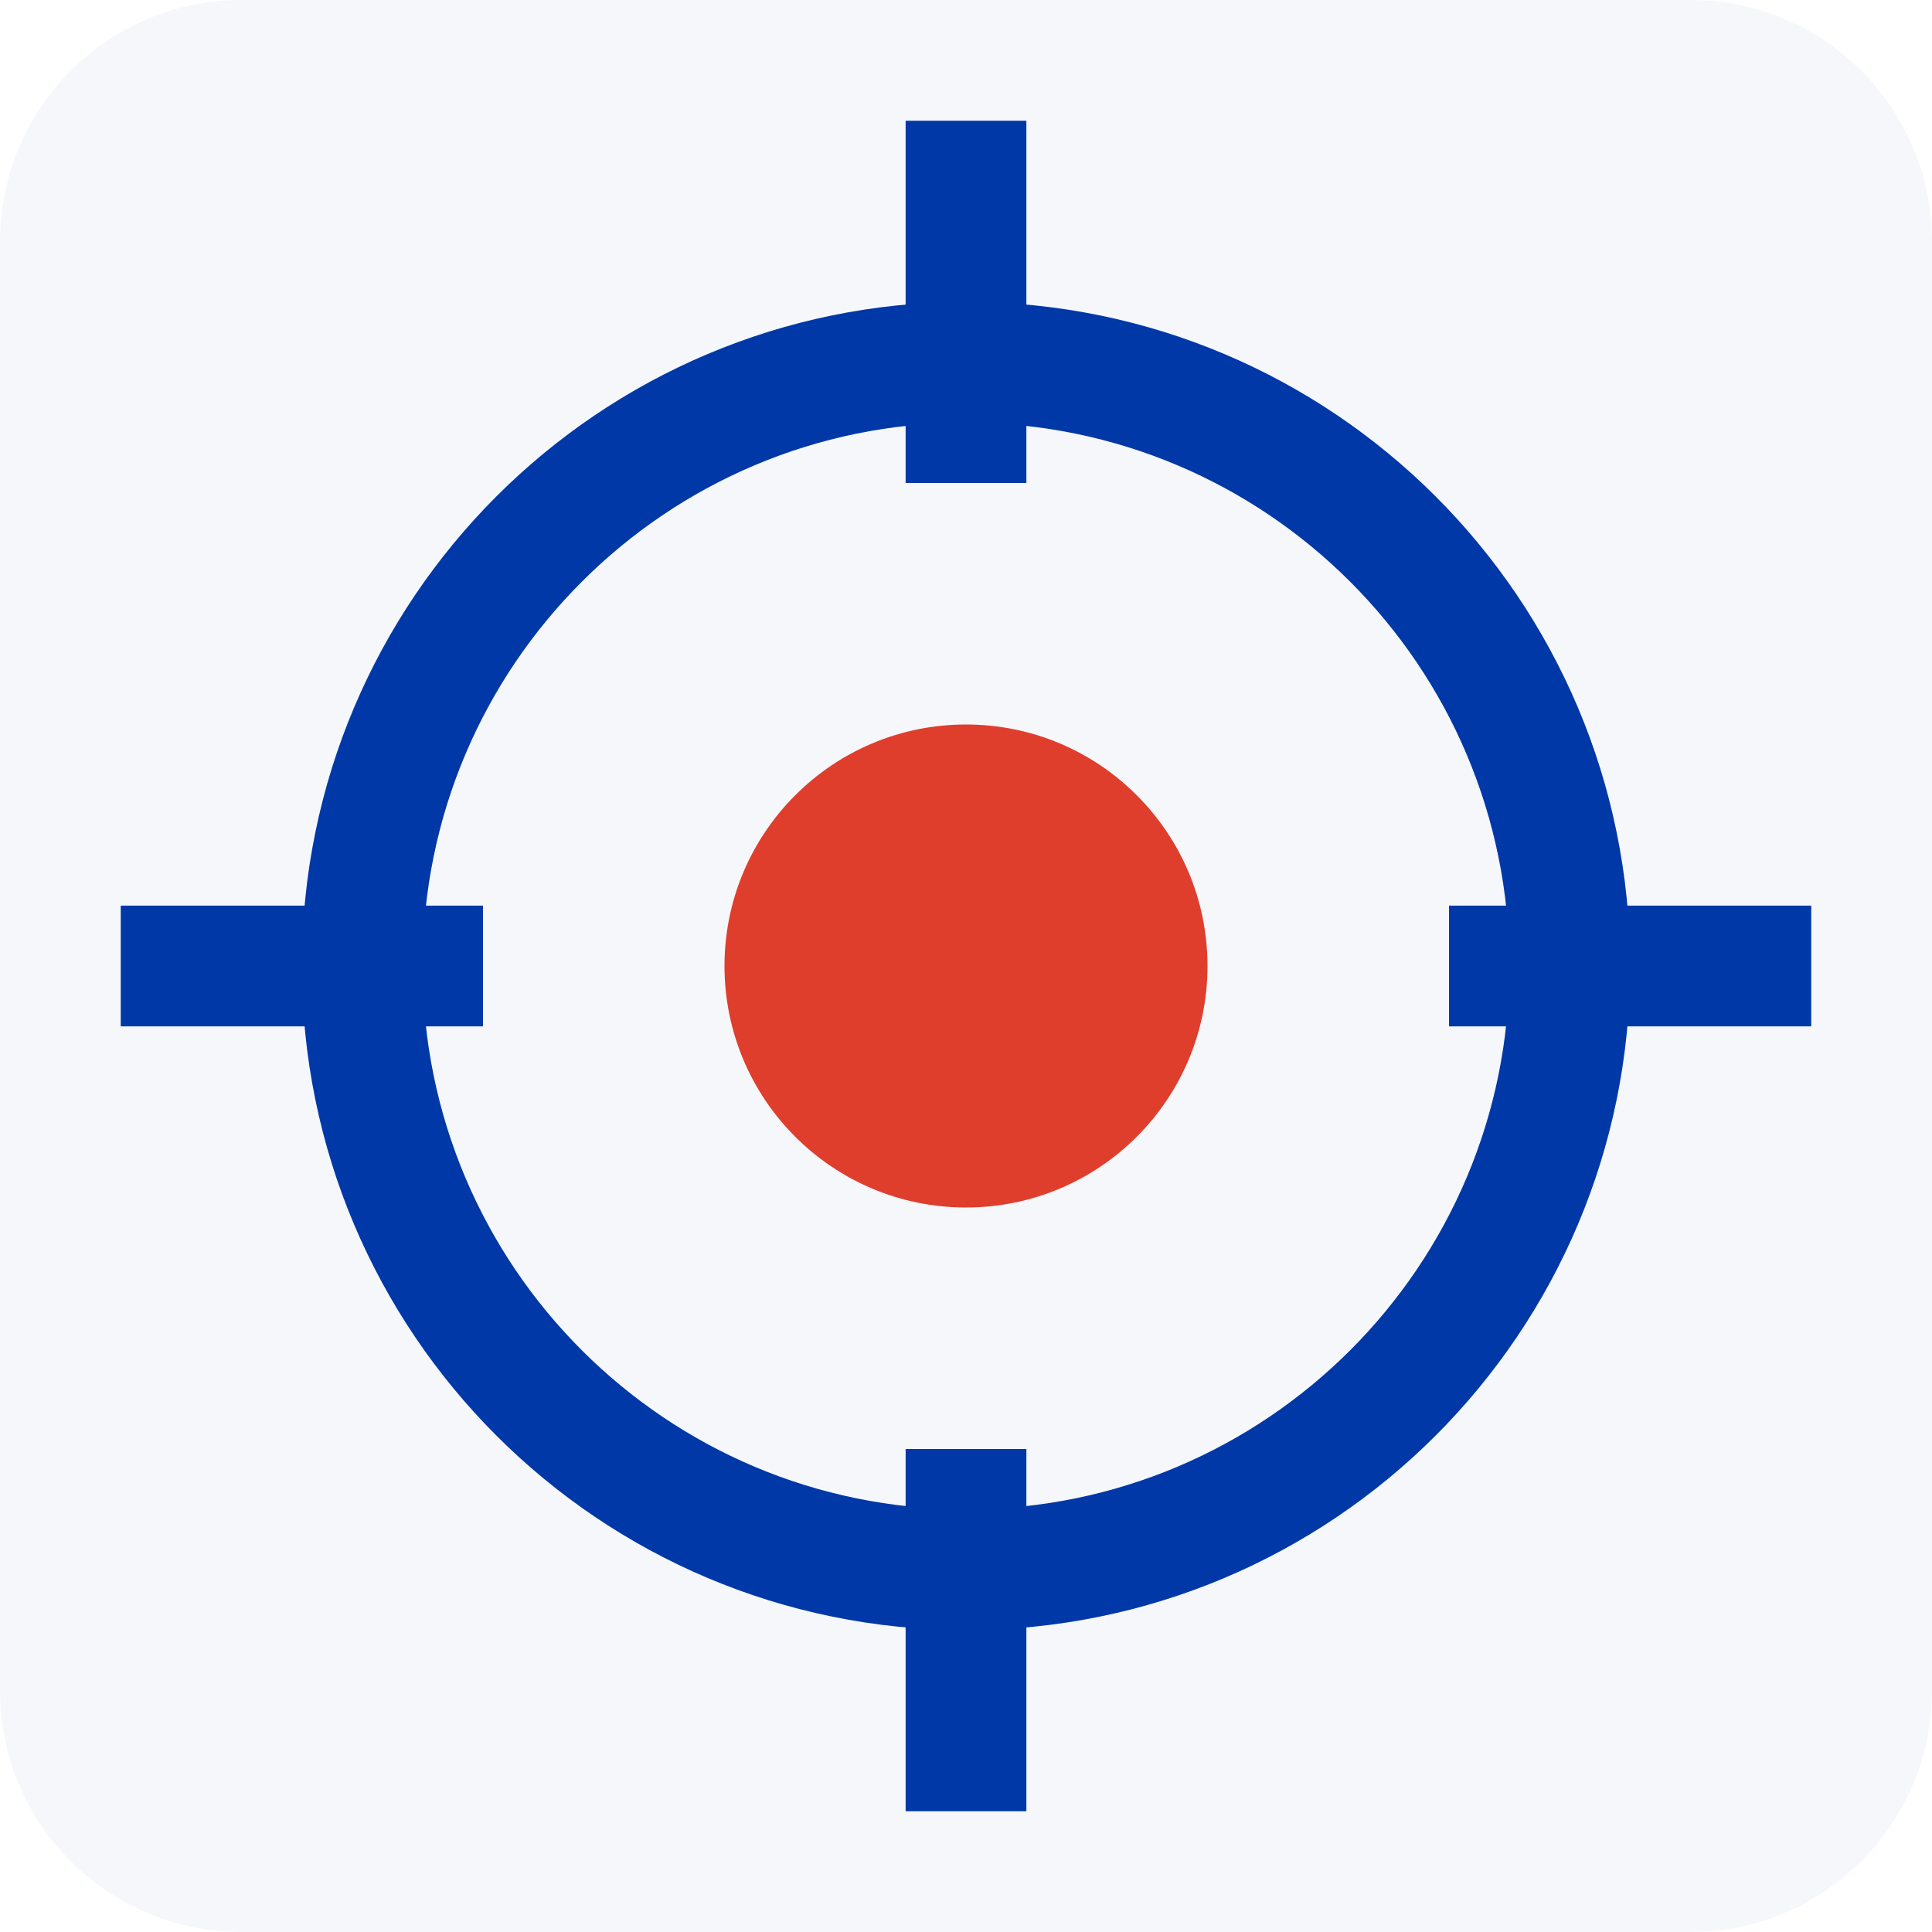
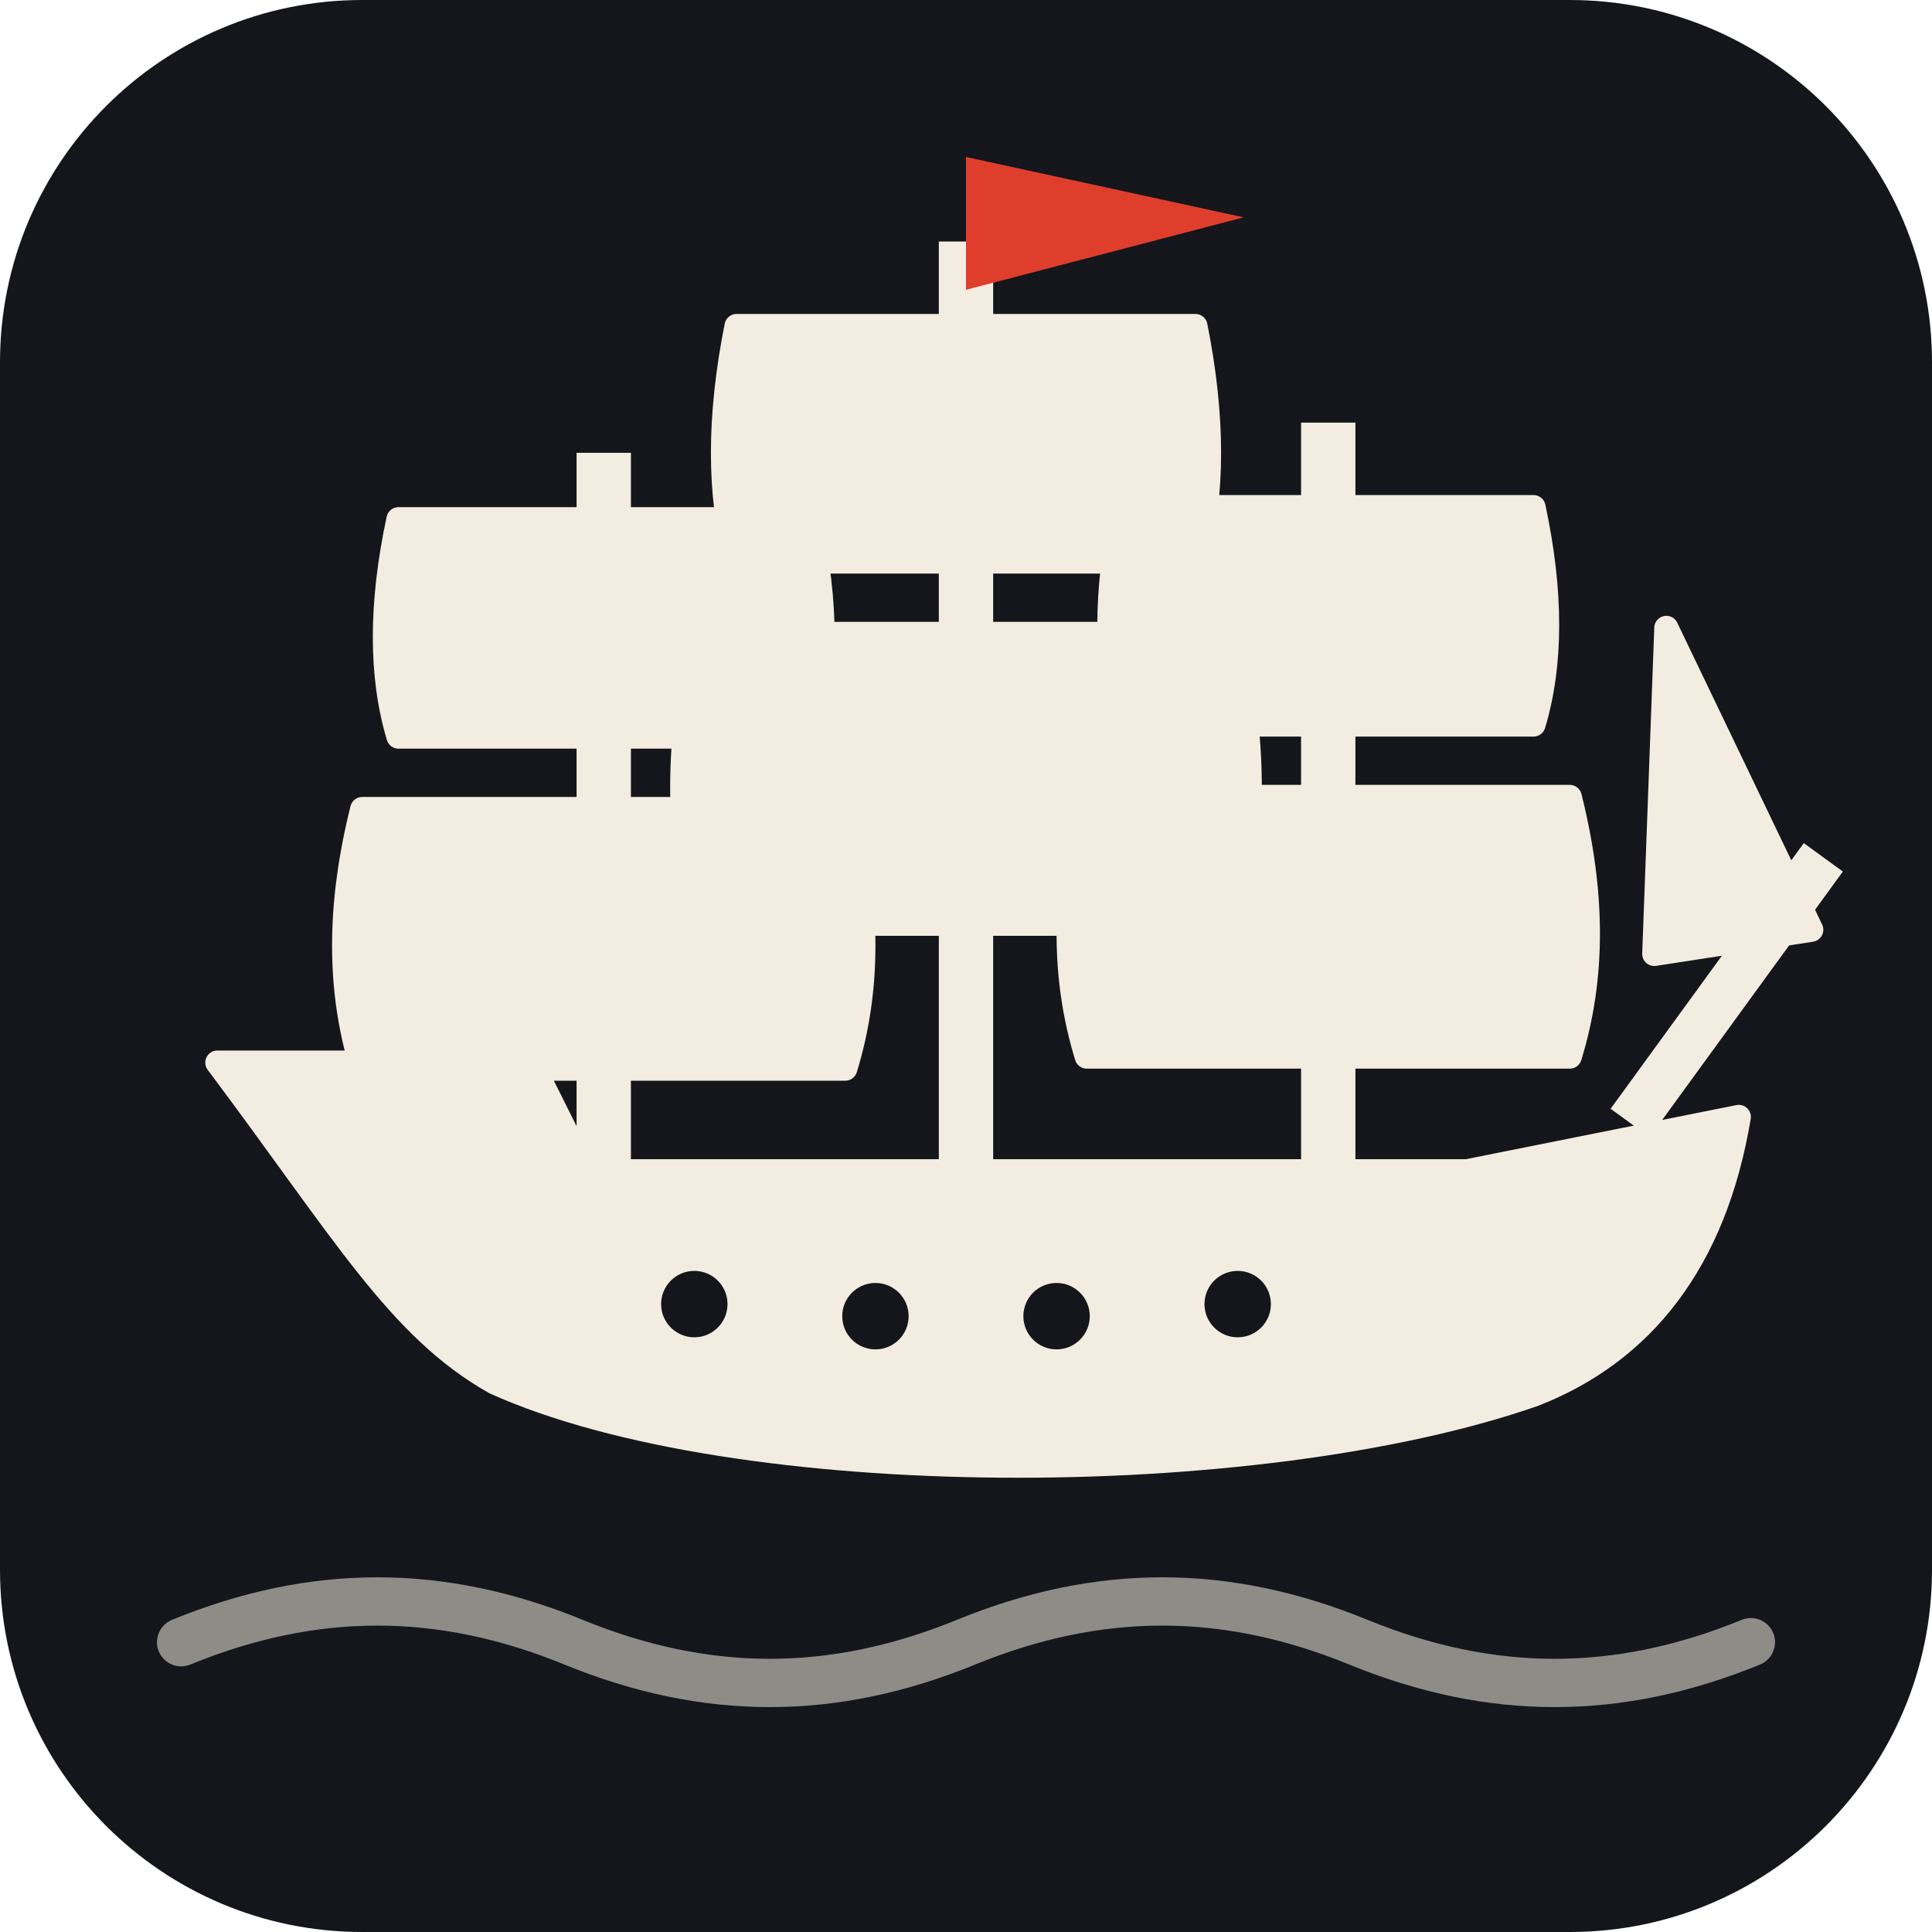
<svg xmlns="http://www.w3.org/2000/svg" viewBox="0 0 32 32">
-   <rect width="32" height="32" rx="4" fill="#F5F7FA" />
-   <circle cx="16" cy="16" r="10" fill="none" stroke="#0038A8" stroke-width="2" />
-   <circle cx="16" cy="16" r="4" fill="#E03E2D" />
-   <line x1="16" y1="2" x2="16" y2="8" stroke="#0038A8" stroke-width="2" />
-   <line x1="16" y1="24" x2="16" y2="30" stroke="#0038A8" stroke-width="2" />
-   <line x1="2" y1="16" x2="8" y2="16" stroke="#0038A8" stroke-width="2" />
-   <line x1="24" y1="16" x2="30" y2="16" stroke="#0038A8" stroke-width="2" />
+   <rect width="32" height="32" rx="6" fill="#14161B" />
+   <g fill="#F2EDE0" stroke="#F2EDE0" stroke-linejoin="round">
+     <path d="M10 21V7.5M16 21V4M22 21V7" fill="none" stroke-width="0.9" />
+     <path d="M6.6 8.6h6.8c.3 1.4.3 2.6 0 3.6H6.6c-.3-1-.3-2.2 0-3.6Z" stroke-width="0.4" />
+     <path d="M6 13.4h8c.4 1.6.4 3 0 4.3H6c-.4-1.3-.4-2.7 0-4.3Z" stroke-width="0.4" />
+     <path d="M12.2 5.4h7.6c.3 1.5.3 2.8 0 3.9h-7.6c-.3-1.1-.3-2.4 0-3.9Z" stroke-width="0.4" />
+     <path d="M11.6 10.5h8.8c.4 1.8.4 3.4 0 4.8h-8.8c-.4-1.4-.4-3 0-4.8Z" stroke-width="0.4" />
+     <path d="M18.6 8.4h6.8c.3 1.4.3 2.6 0 3.6h-6.8c-.3-1-.3-2.2 0-3.6Z" stroke-width="0.4" />
+     <path d="M18 13.2h8c.4 1.6.4 3 0 4.3h-8c-.4-1.3-.4-2.7 0-4.3Z" stroke-width="0.4" />
+     <path d="M27 18.6 30.2 14.2" fill="none" stroke-width="0.8" />
+     <path d="M27.6 10.4 30 15.4l-2.6.4Z" stroke-width="0.4" />
+     <path d="M3.6 17.6h5.2l.9 1.8h14.6l4.5-.9c-.4 2.4-1.6 3.9-3.4 4.6-4.6 1.6-13.2 1.6-17.2-.2-1.6-.9-2.5-2.5-4.6-5.3Z" stroke-width="0.4" />
+   </g>
+   <g fill="#14161B">
+     <circle cx="11.5" cy="21.6" r=".55" />
+     <circle cx="14.5" cy="21.8" r=".55" />
+     <circle cx="17.5" cy="21.8" r=".55" />
+     <circle cx="20.5" cy="21.6" r=".55" />
+   </g>
+   <path d="M16 2.6 20.6 3.6 16 4.8Z" fill="#E03E2D" />
+   <path d="M3 27.2c2.2-.9 4.3-.9 6.5 0s4.3.9 6.5 0 4.3-.9 6.5 0 4.3.9 6.5 0" fill="none" stroke="#F2EDE0" stroke-width="0.8" stroke-linecap="round" opacity=".55" />
</svg>
